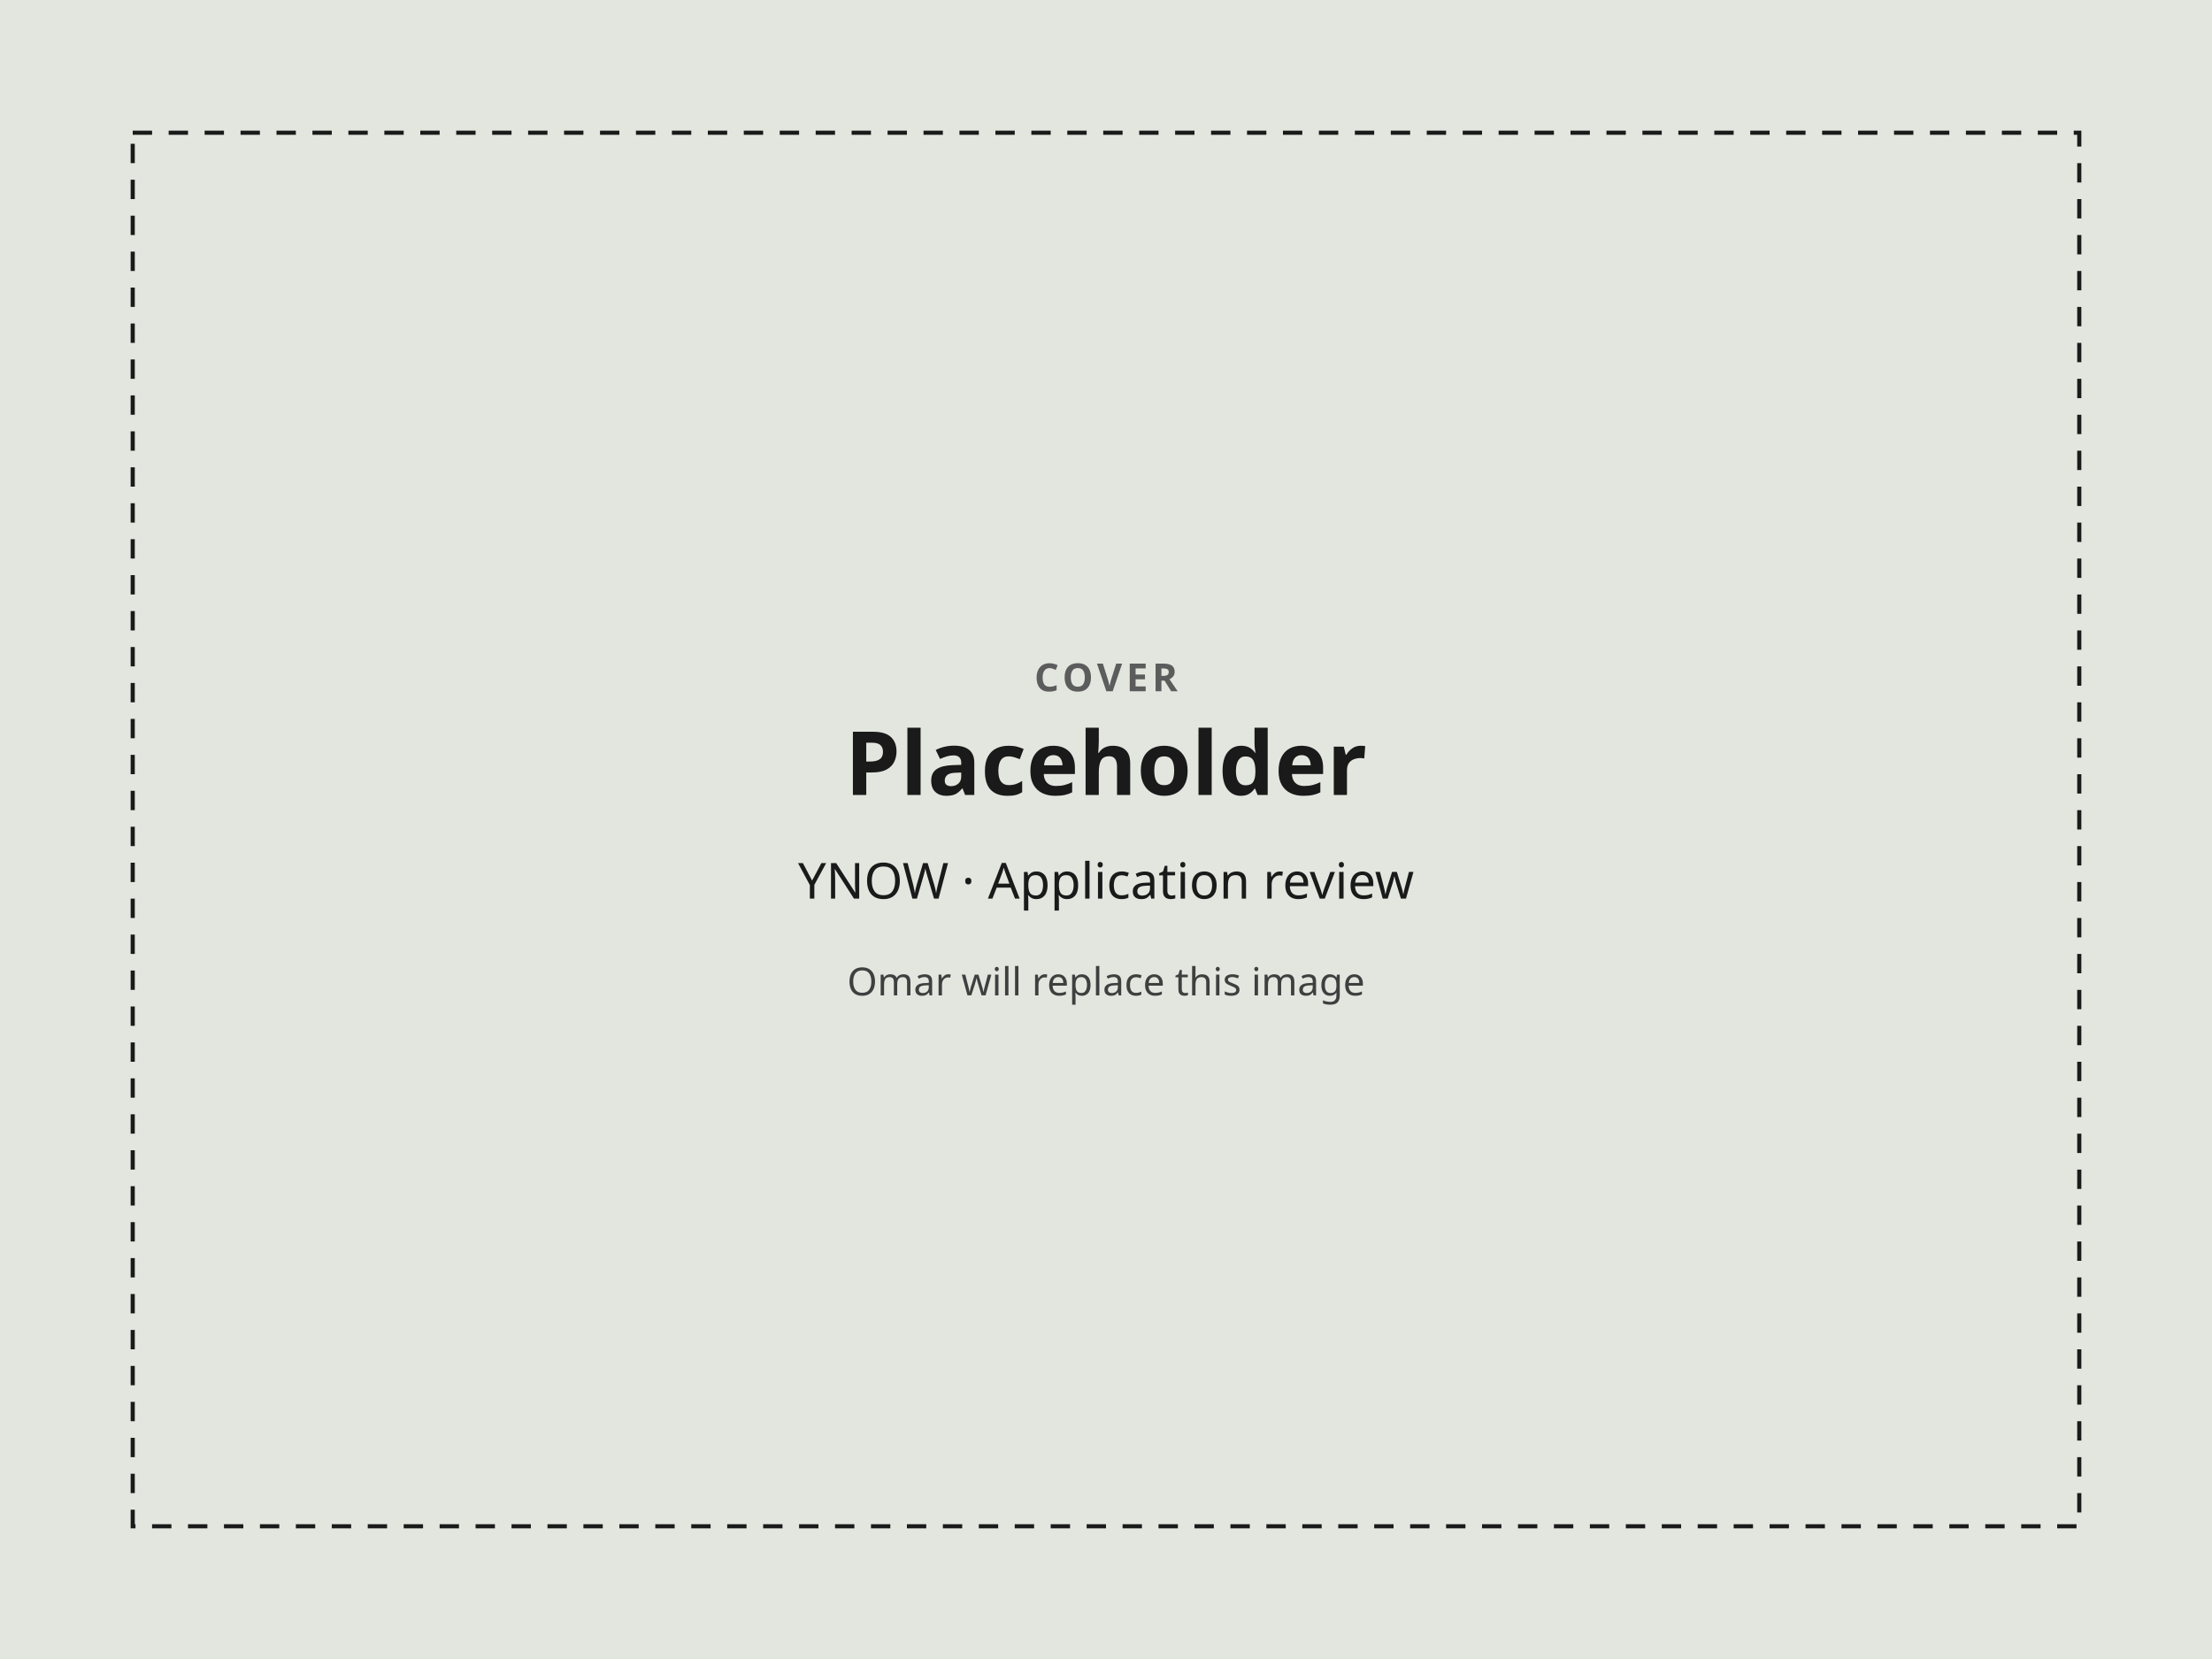
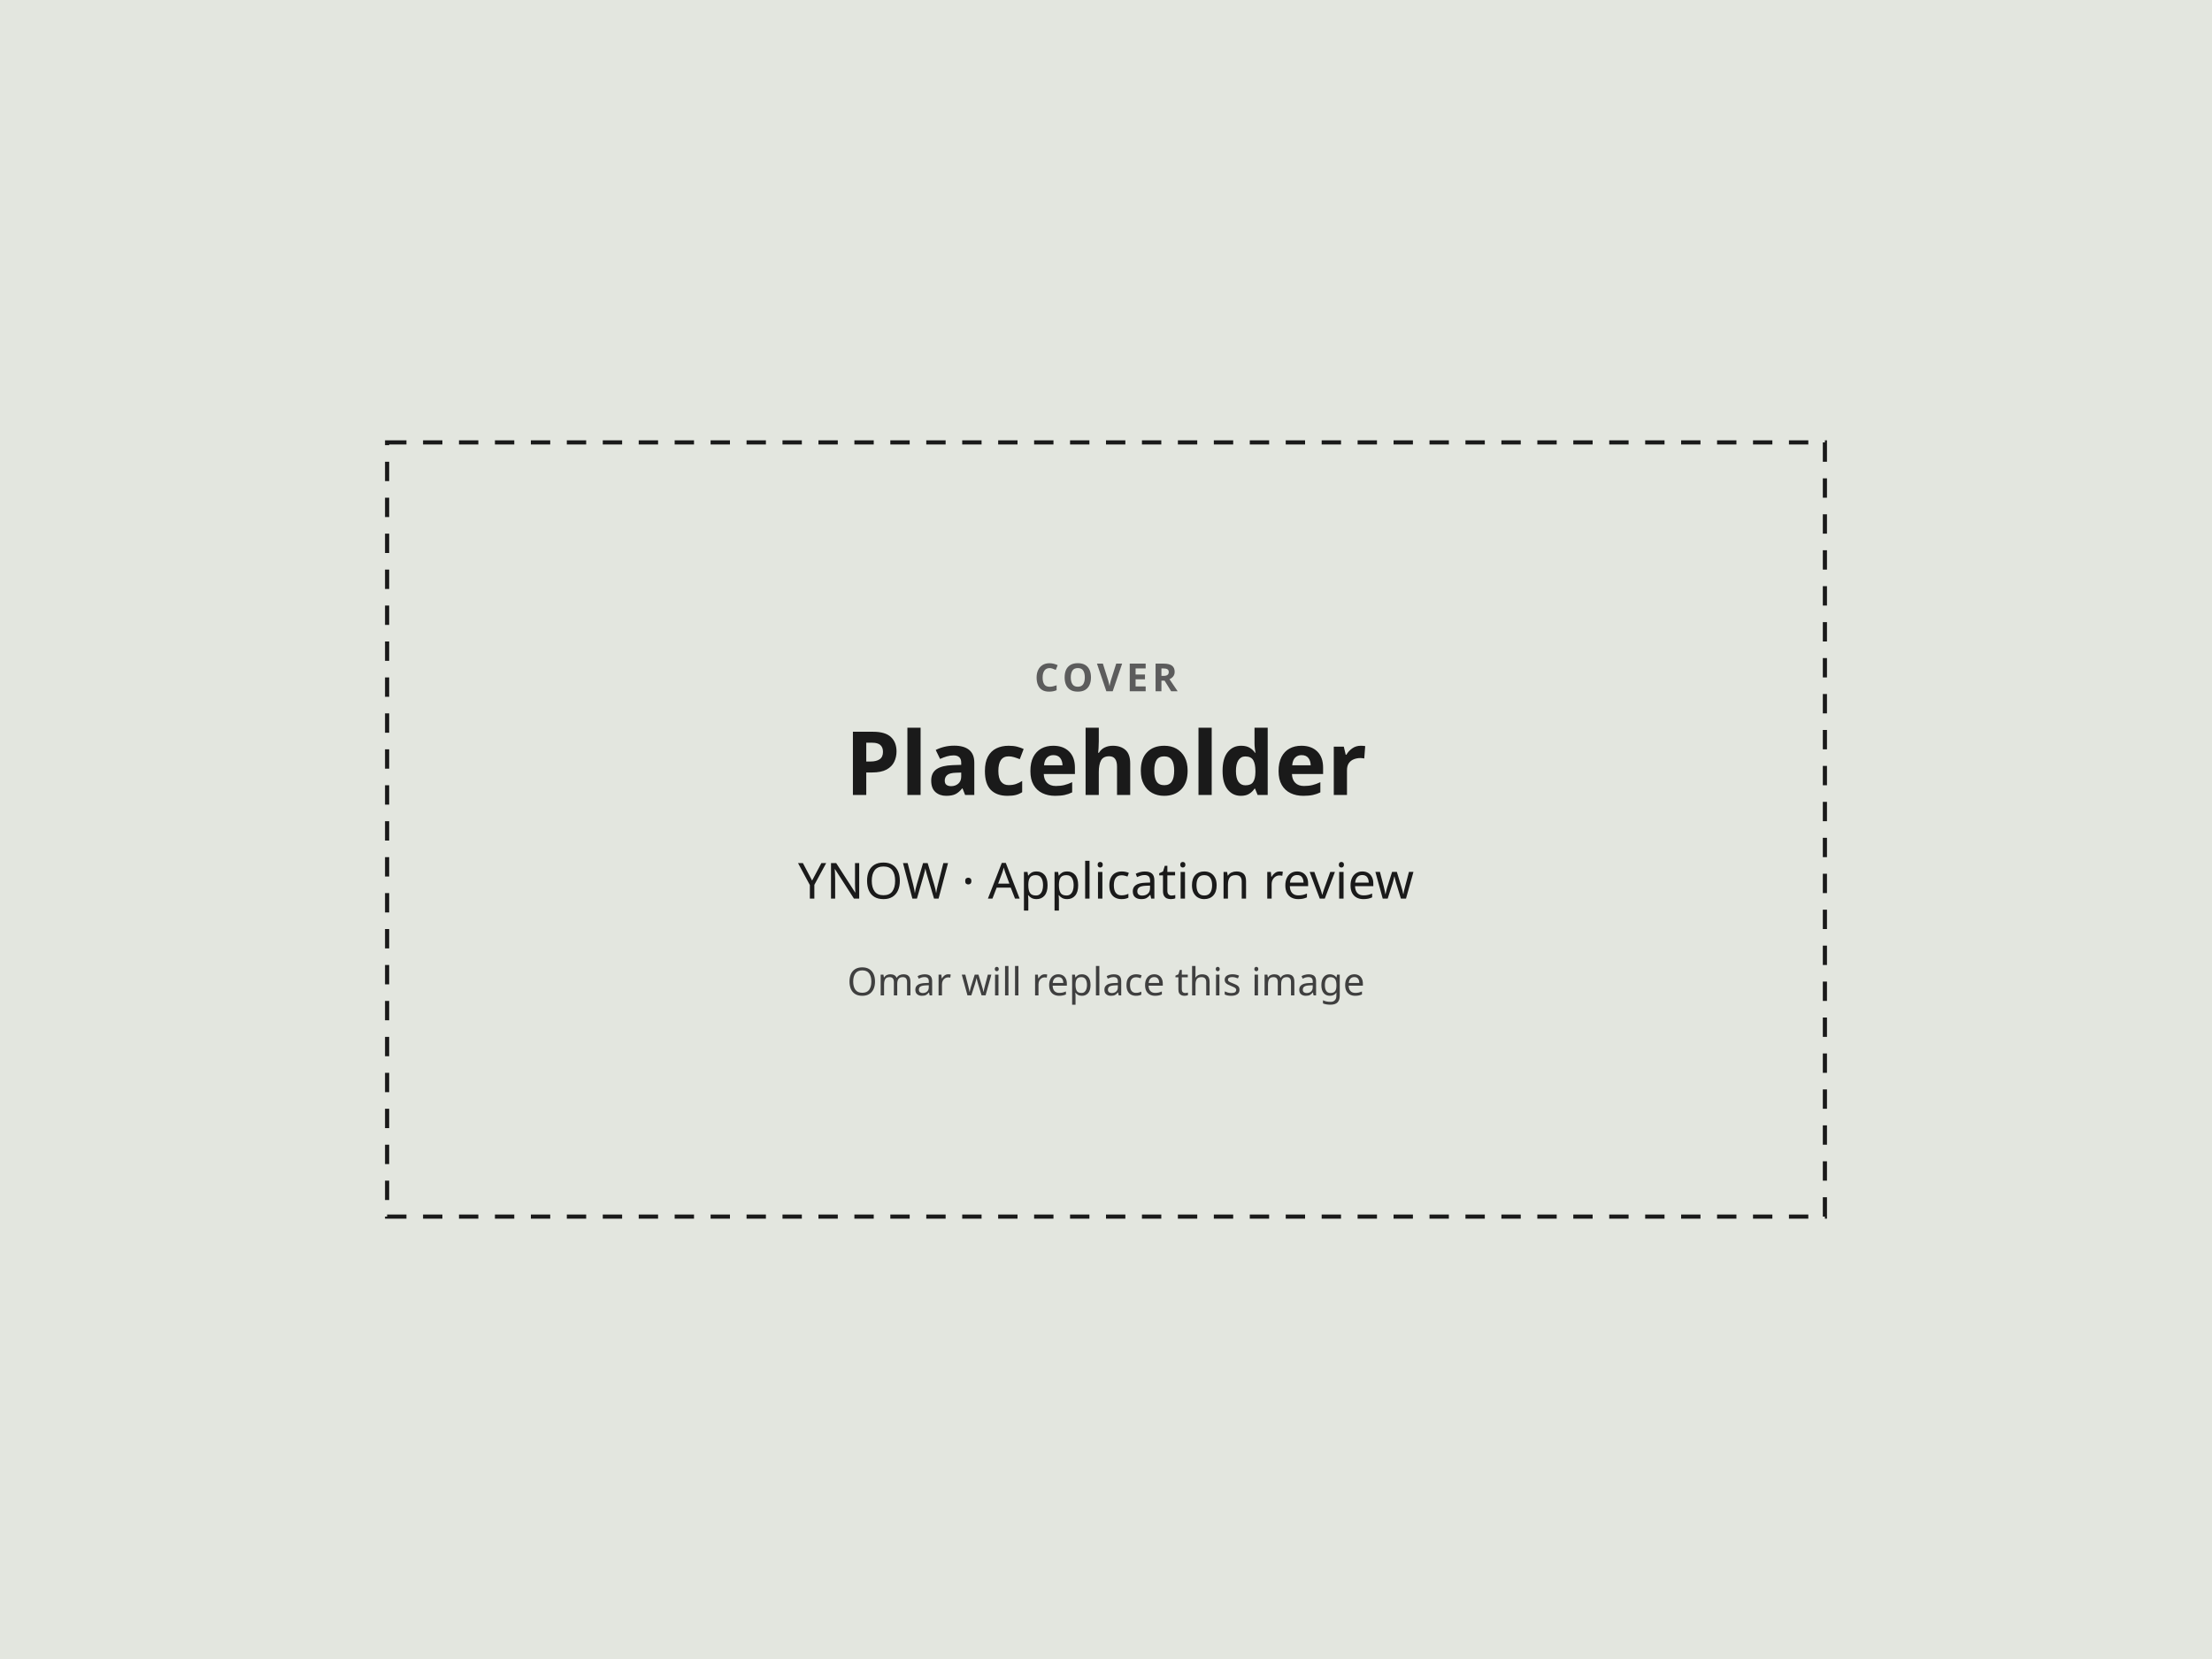
<svg xmlns="http://www.w3.org/2000/svg" width="1600" height="1200" viewBox="0 0 1600 1200" role="img" aria-label="Placeholder. Application review. Omar will replace this image.">
  <rect width="1600" height="1200" fill="#e3e6df" />
-   <rect x="96" y="96" width="1408" height="1008" fill="none" stroke="#1a1a1a" stroke-width="3" stroke-dasharray="14 12" />
+   <rect x="280" y="320" width="1040" height="560" fill="none" stroke="#1a1a1a" stroke-width="3" stroke-dasharray="14 12" />
  <text x="800" y="500" text-anchor="middle" font-family="sans-serif" font-size="28" font-weight="600" letter-spacing="3" fill="#5c5c5c">COVER</text>
  <text x="800" y="575" text-anchor="middle" font-family="sans-serif" font-size="64" font-weight="700" fill="#1a1a1a">Placeholder</text>
  <text x="800" y="650" text-anchor="middle" font-family="sans-serif" font-size="36" fill="#1a1a1a">YNOW · Application review</text>
  <text x="800" y="720" text-anchor="middle" font-family="sans-serif" font-size="28" fill="#3f3f3f">Omar will replace this image</text>
</svg>
